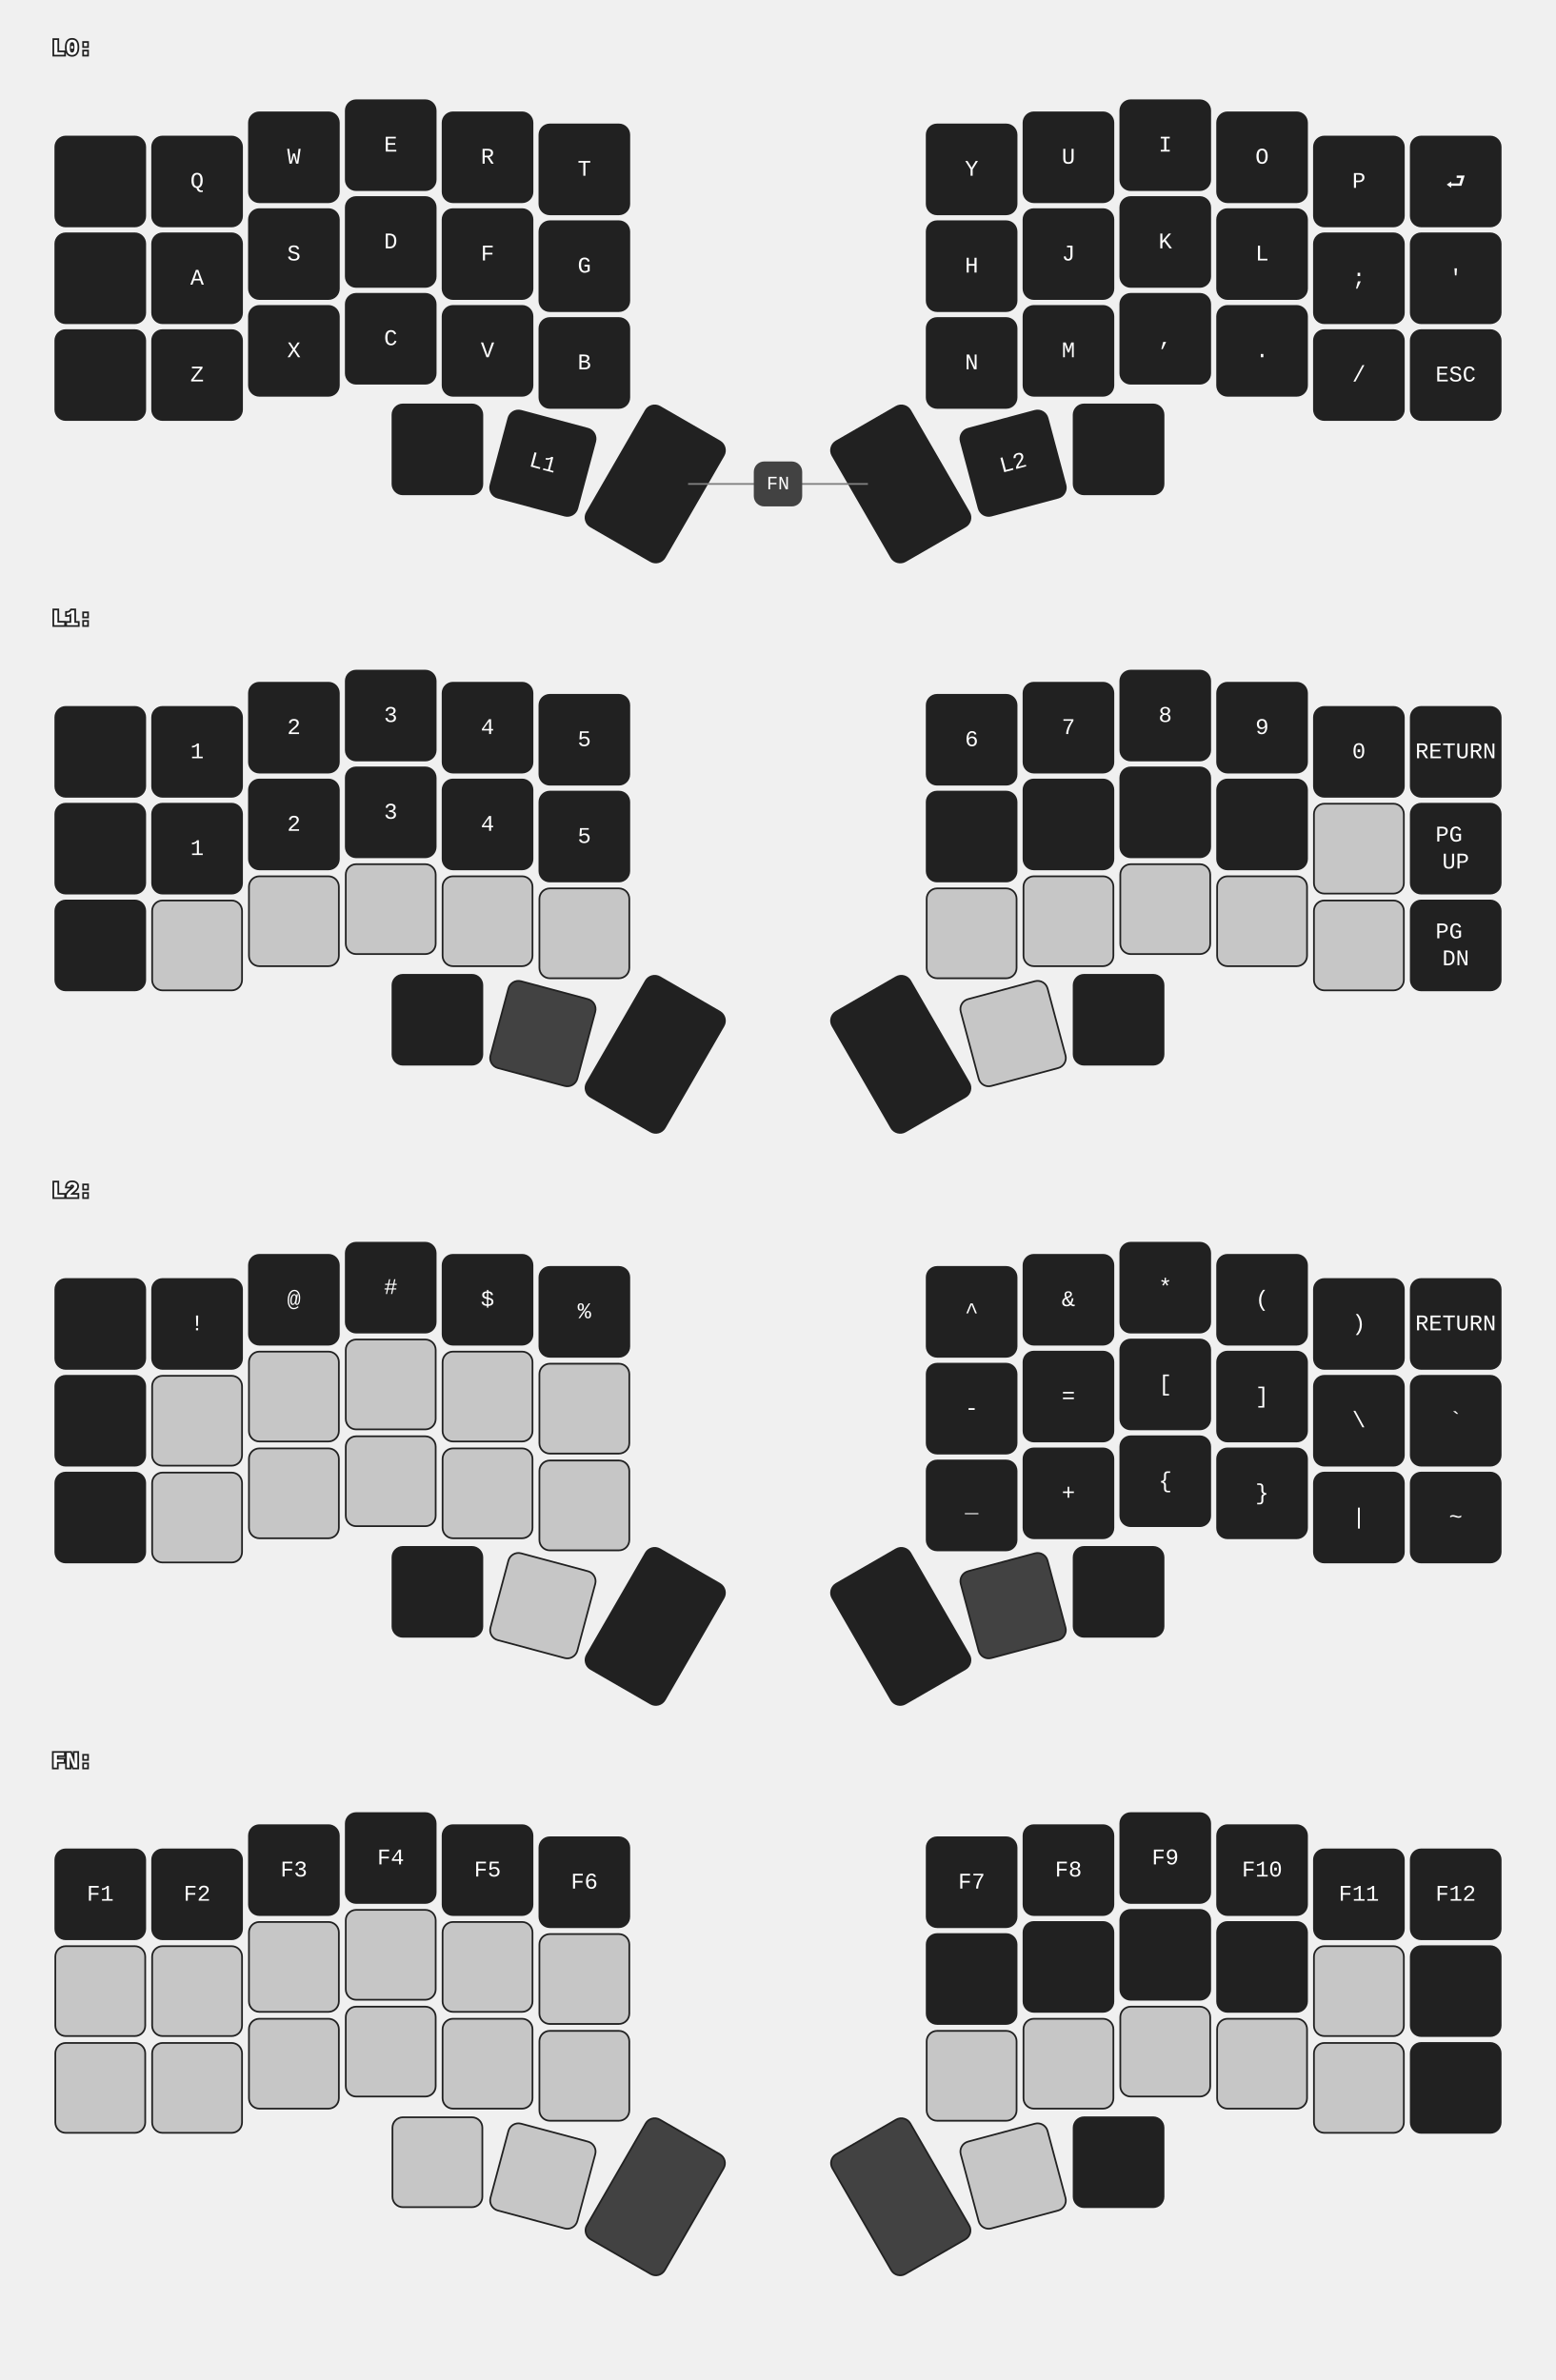
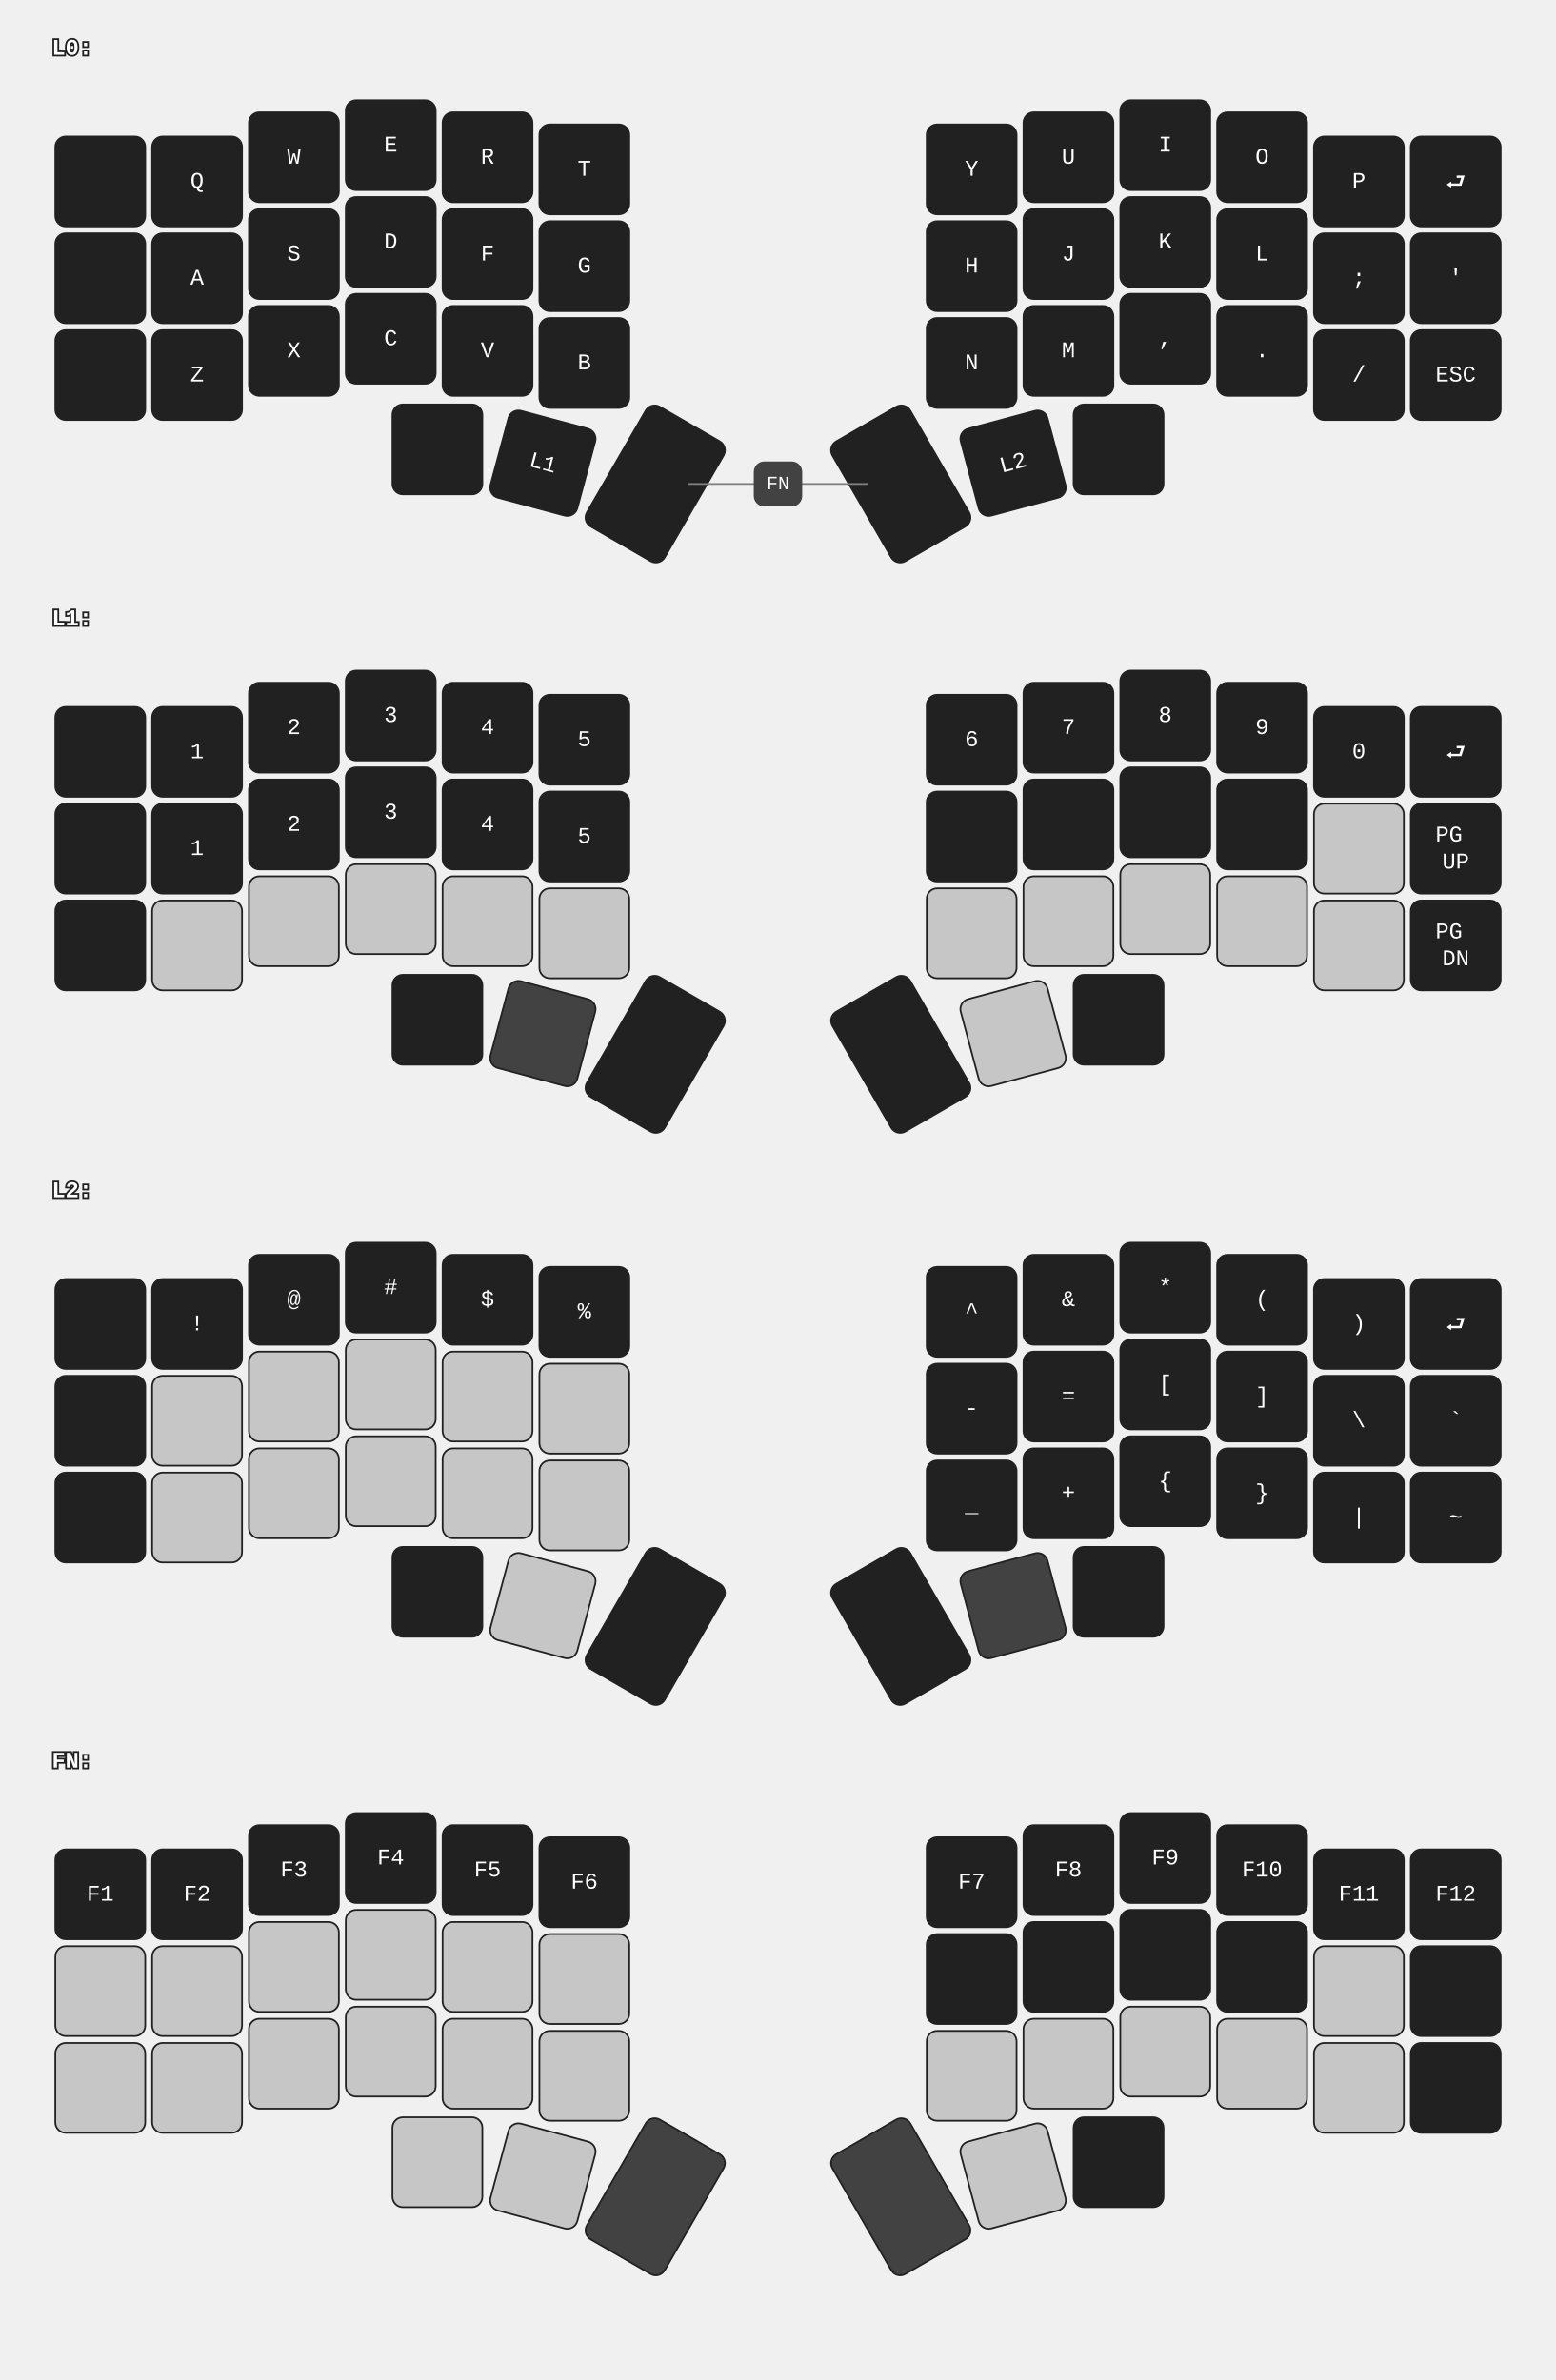
<svg xmlns="http://www.w3.org/2000/svg" xmlns:xlink="http://www.w3.org/1999/xlink" width="900" height="1377" viewBox="0 0 900 1377" class="keymap">
  <defs>/* start glyphs */
<svg id="mdi:apple-keyboard-command">
      <svg id="mdi-apple-keyboard-command" viewBox="0 0 24 24">
        <path d="M6,2A4,4 0 0,1 10,6V8H14V6A4,4 0 0,1 18,2A4,4 0 0,1 22,6A4,4 0 0,1 18,10H16V14H18A4,4 0 0,1 22,18A4,4 0 0,1 18,22A4,4 0 0,1 14,18V16H10V18A4,4 0 0,1 6,22A4,4 0 0,1 2,18A4,4 0 0,1 6,14H8V10H6A4,4 0 0,1 2,6A4,4 0 0,1 6,2M16,18A2,2 0 0,0 18,20A2,2 0 0,0 20,18A2,2 0 0,0 18,16H16V18M14,10H10V14H14V10M6,16A2,2 0 0,0 4,18A2,2 0 0,0 6,20A2,2 0 0,0 8,18V16H6M8,6A2,2 0 0,0 6,4A2,2 0 0,0 4,6A2,2 0 0,0 6,8H8V6M18,8A2,2 0 0,0 20,6A2,2 0 0,0 18,4A2,2 0 0,0 16,6V8H18Z" />
      </svg>
    </svg>
    <svg id="mdi:apple-keyboard-control">
      <svg id="mdi-apple-keyboard-control" viewBox="0 0 24 24">
        <path d="M19.78,11.78L18.36,13.19L12,6.83L5.64,13.19L4.22,11.78L12,4L19.78,11.78Z" />
      </svg>
    </svg>
    <svg id="mdi:apple-keyboard-option">
      <svg id="mdi-apple-keyboard-option" viewBox="0 0 24 24">
        <path d="M3,4H9.11L16.15,18H21V20H14.88L7.84,6H3V4M14,4H21V6H14V4Z" />
      </svg>
    </svg>
    <svg id="mdi:apple-keyboard-shift">
      <svg id="mdi-apple-keyboard-shift" viewBox="0 0 24 24">
        <path d="M15,18V12H17.17L12,6.83L6.83,12H9V18H15M12,4L22,14H17V20H7V14H2L12,4Z" />
      </svg>
    </svg>
    <svg id="mdi:arrow-down">
      <svg id="mdi-arrow-down" viewBox="0 0 24 24">
        <path d="M11,4H13V16L18.5,10.5L19.92,11.92L12,19.84L4.08,11.92L5.5,10.5L11,16V4Z" />
      </svg>
    </svg>
    <svg id="mdi:arrow-left">
      <svg id="mdi-arrow-left" viewBox="0 0 24 24">
        <path d="M20,11V13H8L13.5,18.5L12.08,19.92L4.16,12L12.08,4.08L13.5,5.5L8,11H20Z" />
      </svg>
    </svg>
    <svg id="mdi:arrow-right">
      <svg id="mdi-arrow-right" viewBox="0 0 24 24">
        <path d="M4,11V13H16L10.5,18.5L11.92,19.92L19.84,12L11.92,4.08L10.5,5.5L16,11H4Z" />
      </svg>
    </svg>
    <svg id="mdi:arrow-up">
      <svg id="mdi-arrow-up" viewBox="0 0 24 24">
        <path d="M13,20H11V8L5.5,13.5L4.08,12.08L12,4.16L19.92,12.08L18.5,13.5L13,8V20Z" />
      </svg>
    </svg>
    <svg id="mdi:backspace-outline">
      <svg id="mdi-backspace-outline" viewBox="0 0 24 24">
        <path d="M19,15.59L17.59,17L14,13.41L10.41,17L9,15.59L12.59,12L9,8.41L10.41,7L14,10.59L17.59,7L19,8.41L15.41,12L19,15.59M22,3A2,2 0 0,1 24,5V19A2,2 0 0,1 22,21H7C6.31,21 5.77,20.64 5.41,20.11L0,12L5.41,3.88C5.77,3.35 6.31,3 7,3H22M22,5H7L2.28,12L7,19H22V5Z" />
      </svg>
    </svg>
    <svg id="mdi:backspace-reverse-outline">
      <svg id="mdi-backspace-reverse-outline" viewBox="0 0 24 24">
        <path d="M5,15.59L6.41,17L10,13.41L13.59,17L15,15.59L11.41,12L15,8.41L13.59,7L10,10.59L6.41,7L5,8.41L8.59,12L5,15.59M2,3A2,2 0 0,0 0,5V19A2,2 0 0,0 2,21H17C17.69,21 18.23,20.64 18.59,20.11L24,12L18.59,3.88C18.23,3.35 17.69,3 17,3H2M2,5H17L21.72,12L17,19H2V5Z" />
      </svg>
    </svg>
    <svg id="mdi:bluetooth">
      <svg id="mdi-bluetooth" viewBox="0 0 24 24">
        <path d="M14.88,16.29L13,18.17V14.41M13,5.83L14.88,7.71L13,9.58M17.71,7.71L12,2H11V9.58L6.41,5L5,6.41L10.59,12L5,17.58L6.41,19L11,14.41V22H12L17.71,16.29L13.41,12L17.71,7.71Z" />
      </svg>
    </svg>
    <svg id="mdi:brightness-5">
      <svg id="mdi-brightness-5" viewBox="0 0 24 24">
        <path d="M12,18A6,6 0 0,1 6,12A6,6 0 0,1 12,6A6,6 0 0,1 18,12A6,6 0 0,1 12,18M20,15.31L23.31,12L20,8.69V4H15.31L12,0.69L8.69,4H4V8.69L0.69,12L4,15.31V20H8.69L12,23.31L15.31,20H20V15.31Z" />
      </svg>
    </svg>
    <svg id="mdi:brightness-7">
      <svg id="mdi-brightness-7" viewBox="0 0 24 24">
        <path d="M12,8A4,4 0 0,0 8,12A4,4 0 0,0 12,16A4,4 0 0,0 16,12A4,4 0 0,0 12,8M12,18A6,6 0 0,1 6,12A6,6 0 0,1 12,6A6,6 0 0,1 18,12A6,6 0 0,1 12,18M20,8.69V4H15.31L12,0.69L8.69,4H4V8.69L0.69,12L4,15.31V20H8.69L12,23.31L15.31,20H20V15.31L23.31,12L20,8.69Z" />
      </svg>
    </svg>
    <svg id="mdi:keyboard-space">
      <svg id="mdi-keyboard-space" viewBox="0 0 24 24">
        <path d="M3 15H5V19H19V15H21V19C21 20.1 20.1 21 19 21H5C3.9 21 3 20.1 3 19V15Z" />
      </svg>
    </svg>
    <svg id="mdi:keyboard-tab">
      <svg id="mdi-keyboard-tab" viewBox="0 0 24 24">
        <path d="M20,18H22V6H20M11.59,7.41L15.17,11H1V13H15.17L11.59,16.58L13,18L19,12L13,6L11.59,7.41Z" />
      </svg>
    </svg>
    <svg id="mdi:play-pause">
      <svg id="mdi-play-pause" viewBox="0 0 24 24">
        <path d="M3,5V19L11,12M13,19H16V5H13M18,5V19H21V5" />
      </svg>
    </svg>
    <svg id="mdi:skip-backward">
      <svg id="mdi-skip-backward" viewBox="0 0 24 24">
        <path d="M20,5V19L13,12M6,5V19H4V5M13,5V19L6,12" />
      </svg>
    </svg>
    <svg id="mdi:skip-forward">
      <svg id="mdi-skip-forward" viewBox="0 0 24 24">
        <path d="M4,5V19L11,12M18,5V19H20V5M11,5V19L18,12" />
      </svg>
    </svg>
    <svg id="mdi:toggle-switch">
      <svg id="mdi-toggle-switch" viewBox="0 0 24 24">
        <path d="M17,7H7A5,5 0 0,0 2,12A5,5 0 0,0 7,17H17A5,5 0 0,0 22,12A5,5 0 0,0 17,7M17,15A3,3 0 0,1 14,12A3,3 0 0,1 17,9A3,3 0 0,1 20,12A3,3 0 0,1 17,15Z" />
      </svg>
    </svg>
    <svg id="mdi:volume-minus">
      <svg id="mdi-volume-minus" viewBox="0 0 24 24">
        <path d="M3,9H7L12,4V20L7,15H3V9M14,11H22V13H14V11Z" />
      </svg>
    </svg>
    <svg id="mdi:volume-plus">
      <svg id="mdi-volume-plus" viewBox="0 0 24 24">
        <path d="M3,9H7L12,4V20L7,15H3V9M14,11H17V8H19V11H22V13H19V16H17V13H14V11Z" />
      </svg>
    </svg>
  </defs>/* end glyphs */
<style>/* inherit to force styles through use tags*/
svg path {
    fill: inherit;
}
/* font and background color specifications */
svg.keymap {
    font-family: Ubuntu Mono,SFMono-Regular,Consolas,Liberation Mono,Menlo,monospace;
    font-size: 13px;
    font-kerning: normal;
    text-rendering: optimizeLegibility;
    fill: #fff;
}

/* default key styling */
rect.key {
    fill: #212121;
    stroke: #212121;
    stroke-width: 1;
}

/* color accent for combo boxes */
rect.combo {
    fill: #424242;
}

/* color accent for held keys */
rect.held, rect.combo.held {
    fill: #424242;
}

/* color accent for ghost (optional) keys */
rect.ghost, rect.combo.ghost {
    fill: #ddd;
}

rect.trans {
  fill: rgba(33, 33, 33, 0.2)
}

text {
    text-anchor: middle;
    dominant-baseline: middle;
}

/* styling for layer labels */
text.label {
    font-weight: bold;
    text-anchor: start;
    stroke: #212121;
    stroke-width: 2;
    paint-order: stroke;
}

/* styling for combo tap, and key hold/shifted label text */
text.combo, text.hold, text.shifted {
    font-size: 11px;
}

text.hold {
    text-anchor: middle;
    dominant-baseline: auto;
}

text.shifted {
    text-anchor: middle;
    dominant-baseline: hanging;
}

/* styling for hold/shifted label text in combo box */
text.combo.hold, text.combo.shifted {
    font-size: 8px;
}

/* lighter symbol for transparent keys */
text.trans {
    fill: transparent;
}

/* styling for combo dendrons */
path.combo {
    stroke-width: 1;
    stroke: gray;
    fill: none;
}

/* Start Tabler Icons Cleanup */
/* cannot use height/width with glyphs */
.icon-tabler &gt; path {
    fill: inherit;
    stroke: inherit;
}
/* hide tabler's default box */
.icon-tabler &gt; path[stroke="none"][fill="none"] {
    visibility: collapse;
}
/* End Tabler Icons Cleanup */
</style>
  <g transform="translate(30, 0)" class="layer-L0">
    <text x="0" y="28" class="label">L0:</text>
    <g transform="translate(0, 56)">
      <g transform="translate(28, 49)" class="key keypos-0">
        <rect rx="6" ry="6" x="-26" y="-26" width="52" height="52" class="key" />
        <use href="#mdi:keyboard-tab" xlink:href="#mdi:keyboard-tab" x="-6" y="-6" height="13" width="13.0" class="key tap glyph mdi:keyboard-tab" />
      </g>
      <g transform="translate(84, 49)" class="key keypos-1">
        <rect rx="6" ry="6" x="-26" y="-26" width="52" height="52" class="key" />
        <text x="0" y="0" class="key tap">Q</text>
      </g>
      <g transform="translate(140, 35)" class="key keypos-2">
        <rect rx="6" ry="6" x="-26" y="-26" width="52" height="52" class="key" />
        <text x="0" y="0" class="key tap">W</text>
      </g>
      <g transform="translate(196, 28)" class="key keypos-3">
        <rect rx="6" ry="6" x="-26" y="-26" width="52" height="52" class="key" />
        <text x="0" y="0" class="key tap">E</text>
      </g>
      <g transform="translate(252, 35)" class="key keypos-4">
        <rect rx="6" ry="6" x="-26" y="-26" width="52" height="52" class="key" />
        <text x="0" y="0" class="key tap">R</text>
      </g>
      <g transform="translate(308, 42)" class="key keypos-5">
        <rect rx="6" ry="6" x="-26" y="-26" width="52" height="52" class="key" />
        <text x="0" y="0" class="key tap">T</text>
      </g>
      <g transform="translate(532, 42)" class="key keypos-6">
        <rect rx="6" ry="6" x="-26" y="-26" width="52" height="52" class="key" />
        <text x="0" y="0" class="key tap">Y</text>
      </g>
      <g transform="translate(588, 35)" class="key keypos-7">
        <rect rx="6" ry="6" x="-26" y="-26" width="52" height="52" class="key" />
        <text x="0" y="0" class="key tap">U</text>
      </g>
      <g transform="translate(644, 28)" class="key keypos-8">
        <rect rx="6" ry="6" x="-26" y="-26" width="52" height="52" class="key" />
        <text x="0" y="0" class="key tap">I</text>
      </g>
      <g transform="translate(700, 35)" class="key keypos-9">
        <rect rx="6" ry="6" x="-26" y="-26" width="52" height="52" class="key" />
        <text x="0" y="0" class="key tap">O</text>
      </g>
      <g transform="translate(756, 49)" class="key keypos-10">
        <rect rx="6" ry="6" x="-26" y="-26" width="52" height="52" class="key" />
        <text x="0" y="0" class="key tap">P</text>
      </g>
      <g transform="translate(812, 49)" class="key keypos-11">
        <rect rx="6" ry="6" x="-26" y="-26" width="52" height="52" class="key" />
        <text x="0" y="0" class="key tap">⮐</text>
      </g>
      <g transform="translate(28, 105)" class="key keypos-12">
        <rect rx="6" ry="6" x="-26" y="-26" width="52" height="52" class="key" />
        <use href="#mdi:apple-keyboard-control" xlink:href="#mdi:apple-keyboard-control" x="-6" y="-6" height="13" width="13.0" class="key tap glyph mdi:apple-keyboard-control" />
      </g>
      <g transform="translate(84, 105)" class="key keypos-13">
        <rect rx="6" ry="6" x="-26" y="-26" width="52" height="52" class="key" />
        <text x="0" y="0" class="key tap">A</text>
      </g>
      <g transform="translate(140, 91)" class="key keypos-14">
        <rect rx="6" ry="6" x="-26" y="-26" width="52" height="52" class="key" />
        <text x="0" y="0" class="key tap">S</text>
      </g>
      <g transform="translate(196, 84)" class="key keypos-15">
        <rect rx="6" ry="6" x="-26" y="-26" width="52" height="52" class="key" />
        <text x="0" y="0" class="key tap">D</text>
      </g>
      <g transform="translate(252, 91)" class="key keypos-16">
        <rect rx="6" ry="6" x="-26" y="-26" width="52" height="52" class="key" />
        <text x="0" y="0" class="key tap">F</text>
      </g>
      <g transform="translate(308, 98)" class="key keypos-17">
        <rect rx="6" ry="6" x="-26" y="-26" width="52" height="52" class="key" />
        <text x="0" y="0" class="key tap">G</text>
      </g>
      <g transform="translate(532, 98)" class="key keypos-18">
        <rect rx="6" ry="6" x="-26" y="-26" width="52" height="52" class="key" />
        <text x="0" y="0" class="key tap">H</text>
      </g>
      <g transform="translate(588, 91)" class="key keypos-19">
        <rect rx="6" ry="6" x="-26" y="-26" width="52" height="52" class="key" />
        <text x="0" y="0" class="key tap">J</text>
      </g>
      <g transform="translate(644, 84)" class="key keypos-20">
        <rect rx="6" ry="6" x="-26" y="-26" width="52" height="52" class="key" />
        <text x="0" y="0" class="key tap">K</text>
      </g>
      <g transform="translate(700, 91)" class="key keypos-21">
        <rect rx="6" ry="6" x="-26" y="-26" width="52" height="52" class="key" />
        <text x="0" y="0" class="key tap">L</text>
      </g>
      <g transform="translate(756, 105)" class="key keypos-22">
        <rect rx="6" ry="6" x="-26" y="-26" width="52" height="52" class="key" />
        <text x="0" y="0" class="key tap">;</text>
      </g>
      <g transform="translate(812, 105)" class="key keypos-23">
        <rect rx="6" ry="6" x="-26" y="-26" width="52" height="52" class="key" />
        <text x="0" y="0" class="key tap">'</text>
      </g>
      <g transform="translate(28, 161)" class="key keypos-24">
        <rect rx="6" ry="6" x="-26" y="-26" width="52" height="52" class="key" />
        <use href="#mdi:apple-keyboard-shift" xlink:href="#mdi:apple-keyboard-shift" x="-6" y="-6" height="13" width="13.0" class="key tap glyph mdi:apple-keyboard-shift" />
      </g>
      <g transform="translate(84, 161)" class="key keypos-25">
        <rect rx="6" ry="6" x="-26" y="-26" width="52" height="52" class="key" />
        <text x="0" y="0" class="key tap">Z</text>
      </g>
      <g transform="translate(140, 147)" class="key keypos-26">
        <rect rx="6" ry="6" x="-26" y="-26" width="52" height="52" class="key" />
        <text x="0" y="0" class="key tap">X</text>
      </g>
      <g transform="translate(196, 140)" class="key keypos-27">
        <rect rx="6" ry="6" x="-26" y="-26" width="52" height="52" class="key" />
        <text x="0" y="0" class="key tap">C</text>
      </g>
      <g transform="translate(252, 147)" class="key keypos-28">
        <rect rx="6" ry="6" x="-26" y="-26" width="52" height="52" class="key" />
        <text x="0" y="0" class="key tap">V</text>
      </g>
      <g transform="translate(308, 154)" class="key keypos-29">
        <rect rx="6" ry="6" x="-26" y="-26" width="52" height="52" class="key" />
        <text x="0" y="0" class="key tap">B</text>
      </g>
      <g transform="translate(532, 154)" class="key keypos-30">
        <rect rx="6" ry="6" x="-26" y="-26" width="52" height="52" class="key" />
        <text x="0" y="0" class="key tap">N</text>
      </g>
      <g transform="translate(588, 147)" class="key keypos-31">
        <rect rx="6" ry="6" x="-26" y="-26" width="52" height="52" class="key" />
        <text x="0" y="0" class="key tap">M</text>
      </g>
      <g transform="translate(644, 140)" class="key keypos-32">
        <rect rx="6" ry="6" x="-26" y="-26" width="52" height="52" class="key" />
        <text x="0" y="0" class="key tap">,</text>
      </g>
      <g transform="translate(700, 147)" class="key keypos-33">
        <rect rx="6" ry="6" x="-26" y="-26" width="52" height="52" class="key" />
        <text x="0" y="0" class="key tap">.</text>
      </g>
      <g transform="translate(756, 161)" class="key keypos-34">
        <rect rx="6" ry="6" x="-26" y="-26" width="52" height="52" class="key" />
        <text x="0" y="0" class="key tap">/</text>
      </g>
      <g transform="translate(812, 161)" class="key keypos-35">
        <rect rx="6" ry="6" x="-26" y="-26" width="52" height="52" class="key" />
        <text x="0" y="0" class="key tap">ESC</text>
      </g>
      <g transform="translate(223, 204)" class="key keypos-36">
        <rect rx="6" ry="6" x="-26" y="-26" width="52" height="52" class="key" />
        <use href="#mdi:apple-keyboard-command" xlink:href="#mdi:apple-keyboard-command" x="-6" y="-6" height="13" width="13.0" class="key tap glyph mdi:apple-keyboard-command" />
      </g>
      <g transform="translate(284, 212) rotate(15.0)" class="key keypos-37">
        <rect rx="6" ry="6" x="-26" y="-26" width="52" height="52" class="key" />
        <text x="0" y="0" class="key tap">L1</text>
      </g>
      <g transform="translate(349, 224) rotate(30.0)" class="key keypos-38">
        <rect rx="6" ry="6" x="-26" y="-40" width="52" height="80" class="key" />
        <use href="#mdi:keyboard-space" xlink:href="#mdi:keyboard-space" x="-6" y="-6" height="13" width="13.0" class="key tap glyph mdi:keyboard-space" />
      </g>
      <g transform="translate(491, 224) rotate(-30.0)" class="key keypos-39">
        <rect rx="6" ry="6" x="-26" y="-40" width="52" height="80" class="key" />
        <use href="#mdi:backspace-outline" xlink:href="#mdi:backspace-outline" x="-6" y="-6" height="13" width="13.0" class="key tap glyph mdi:backspace-outline" />
      </g>
      <g transform="translate(556, 212) rotate(-15.0)" class="key keypos-40">
        <rect rx="6" ry="6" x="-26" y="-26" width="52" height="52" class="key" />
        <text x="0" y="0" class="key tap">L2</text>
      </g>
      <g transform="translate(617, 204)" class="key keypos-41">
        <rect rx="6" ry="6" x="-26" y="-26" width="52" height="52" class="key" />
        <use href="#mdi:apple-keyboard-option" xlink:href="#mdi:apple-keyboard-option" x="-6" y="-6" height="13" width="13.0" class="key tap glyph mdi:apple-keyboard-option" />
      </g>
      <g class="combo combopos-0">
        <path d="M420,224 l-52,0" class="combo" />
        <path d="M420,224 l52,0" class="combo" />
        <rect rx="6" ry="6" x="406" y="211" width="28" height="26" class="combo" />
        <text x="420" y="224" class="combo tap">FN</text>
      </g>
    </g>
  </g>
  <g transform="translate(30, 330)" class="layer-L1">
    <text x="0" y="28" class="label">L1:</text>
    <g transform="translate(0, 56)">
      <g transform="translate(28, 49)" class="key keypos-0">
        <rect rx="6" ry="6" x="-26" y="-26" width="52" height="52" class="key" />
        <use href="#mdi:keyboard-tab" xlink:href="#mdi:keyboard-tab" x="-6" y="-6" height="13" width="13.0" class="key tap glyph mdi:keyboard-tab" />
      </g>
      <g transform="translate(84, 49)" class="key keypos-1">
        <rect rx="6" ry="6" x="-26" y="-26" width="52" height="52" class="key" />
        <text x="0" y="0" class="key tap">1</text>
      </g>
      <g transform="translate(140, 35)" class="key keypos-2">
        <rect rx="6" ry="6" x="-26" y="-26" width="52" height="52" class="key" />
        <text x="0" y="0" class="key tap">2</text>
      </g>
      <g transform="translate(196, 28)" class="key keypos-3">
        <rect rx="6" ry="6" x="-26" y="-26" width="52" height="52" class="key" />
        <text x="0" y="0" class="key tap">3</text>
      </g>
      <g transform="translate(252, 35)" class="key keypos-4">
        <rect rx="6" ry="6" x="-26" y="-26" width="52" height="52" class="key" />
        <text x="0" y="0" class="key tap">4</text>
      </g>
      <g transform="translate(308, 42)" class="key keypos-5">
        <rect rx="6" ry="6" x="-26" y="-26" width="52" height="52" class="key" />
        <text x="0" y="0" class="key tap">5</text>
      </g>
      <g transform="translate(532, 42)" class="key keypos-6">
        <rect rx="6" ry="6" x="-26" y="-26" width="52" height="52" class="key" />
        <text x="0" y="0" class="key tap">6</text>
      </g>
      <g transform="translate(588, 35)" class="key keypos-7">
        <rect rx="6" ry="6" x="-26" y="-26" width="52" height="52" class="key" />
        <text x="0" y="0" class="key tap">7</text>
      </g>
      <g transform="translate(644, 28)" class="key keypos-8">
        <rect rx="6" ry="6" x="-26" y="-26" width="52" height="52" class="key" />
        <text x="0" y="0" class="key tap">8</text>
      </g>
      <g transform="translate(700, 35)" class="key keypos-9">
        <rect rx="6" ry="6" x="-26" y="-26" width="52" height="52" class="key" />
        <text x="0" y="0" class="key tap">9</text>
      </g>
      <g transform="translate(756, 49)" class="key keypos-10">
        <rect rx="6" ry="6" x="-26" y="-26" width="52" height="52" class="key" />
        <text x="0" y="0" class="key tap">0</text>
      </g>
      <g transform="translate(812, 49)" class="key keypos-11">
        <rect rx="6" ry="6" x="-26" y="-26" width="52" height="52" class="key" />
-         <text x="0" y="0" class="key tap">RETURN</text>
+         <text x="0" y="0" class="key tap">⮐</text>
      </g>
      <g transform="translate(28, 105)" class="key keypos-12">
        <rect rx="6" ry="6" x="-26" y="-26" width="52" height="52" class="key" />
        <use href="#mdi:toggle-switch" xlink:href="#mdi:toggle-switch" x="-6" y="-6" height="13" width="13.0" class="key tap glyph mdi:toggle-switch" />
        <use href="#mdi:bluetooth" xlink:href="#mdi:bluetooth" x="-5" y="-24" height="10" width="10.0" class="key shifted glyph mdi:bluetooth" />
      </g>
      <g transform="translate(84, 105)" class="key keypos-13">
        <rect rx="6" ry="6" x="-26" y="-26" width="52" height="52" class="key" />
        <text x="0" y="0" class="key tap">1</text>
        <use href="#mdi:bluetooth" xlink:href="#mdi:bluetooth" x="-5" y="-24" height="10" width="10.0" class="key shifted glyph mdi:bluetooth" />
      </g>
      <g transform="translate(140, 91)" class="key keypos-14">
        <rect rx="6" ry="6" x="-26" y="-26" width="52" height="52" class="key" />
        <text x="0" y="0" class="key tap">2</text>
        <use href="#mdi:bluetooth" xlink:href="#mdi:bluetooth" x="-5" y="-24" height="10" width="10.0" class="key shifted glyph mdi:bluetooth" />
      </g>
      <g transform="translate(196, 84)" class="key keypos-15">
        <rect rx="6" ry="6" x="-26" y="-26" width="52" height="52" class="key" />
        <text x="0" y="0" class="key tap">3</text>
        <use href="#mdi:bluetooth" xlink:href="#mdi:bluetooth" x="-5" y="-24" height="10" width="10.0" class="key shifted glyph mdi:bluetooth" />
      </g>
      <g transform="translate(252, 91)" class="key keypos-16">
        <rect rx="6" ry="6" x="-26" y="-26" width="52" height="52" class="key" />
        <text x="0" y="0" class="key tap">4</text>
        <use href="#mdi:bluetooth" xlink:href="#mdi:bluetooth" x="-5" y="-24" height="10" width="10.0" class="key shifted glyph mdi:bluetooth" />
      </g>
      <g transform="translate(308, 98)" class="key keypos-17">
        <rect rx="6" ry="6" x="-26" y="-26" width="52" height="52" class="key" />
        <text x="0" y="0" class="key tap">5</text>
        <use href="#mdi:bluetooth" xlink:href="#mdi:bluetooth" x="-5" y="-24" height="10" width="10.0" class="key shifted glyph mdi:bluetooth" />
      </g>
      <g transform="translate(532, 98)" class="key keypos-18">
        <rect rx="6" ry="6" x="-26" y="-26" width="52" height="52" class="key" />
        <use href="#mdi:arrow-left" xlink:href="#mdi:arrow-left" x="-6" y="-6" height="13" width="13.0" class="key tap glyph mdi:arrow-left" />
      </g>
      <g transform="translate(588, 91)" class="key keypos-19">
        <rect rx="6" ry="6" x="-26" y="-26" width="52" height="52" class="key" />
        <use href="#mdi:arrow-down" xlink:href="#mdi:arrow-down" x="-6" y="-6" height="13" width="13.0" class="key tap glyph mdi:arrow-down" />
      </g>
      <g transform="translate(644, 84)" class="key keypos-20">
        <rect rx="6" ry="6" x="-26" y="-26" width="52" height="52" class="key" />
        <use href="#mdi:arrow-up" xlink:href="#mdi:arrow-up" x="-6" y="-6" height="13" width="13.0" class="key tap glyph mdi:arrow-up" />
      </g>
      <g transform="translate(700, 91)" class="key keypos-21">
        <rect rx="6" ry="6" x="-26" y="-26" width="52" height="52" class="key" />
        <use href="#mdi:arrow-right" xlink:href="#mdi:arrow-right" x="-6" y="-6" height="13" width="13.0" class="key tap glyph mdi:arrow-right" />
      </g>
      <g transform="translate(756, 105)" class="key trans keypos-22">
        <rect rx="6" ry="6" x="-26" y="-26" width="52" height="52" class="key trans" />
        <text x="0" y="0" class="key trans tap">▽</text>
      </g>
      <g transform="translate(812, 105)" class="key keypos-23">
        <rect rx="6" ry="6" x="-26" y="-26" width="52" height="52" class="key" />
        <text x="0" y="0" class="key tap">
          <tspan x="0" dy="-0.6em">PG</tspan>
          <tspan x="0" dy="1.2em">UP</tspan>
        </text>
      </g>
      <g transform="translate(28, 161)" class="key keypos-24">
        <rect rx="6" ry="6" x="-26" y="-26" width="52" height="52" class="key" />
        <use href="#mdi:apple-keyboard-shift" xlink:href="#mdi:apple-keyboard-shift" x="-6" y="-6" height="13" width="13.0" class="key tap glyph mdi:apple-keyboard-shift" />
      </g>
      <g transform="translate(84, 161)" class="key trans keypos-25">
        <rect rx="6" ry="6" x="-26" y="-26" width="52" height="52" class="key trans" />
        <text x="0" y="0" class="key trans tap">▽</text>
      </g>
      <g transform="translate(140, 147)" class="key trans keypos-26">
        <rect rx="6" ry="6" x="-26" y="-26" width="52" height="52" class="key trans" />
        <text x="0" y="0" class="key trans tap">▽</text>
      </g>
      <g transform="translate(196, 140)" class="key trans keypos-27">
        <rect rx="6" ry="6" x="-26" y="-26" width="52" height="52" class="key trans" />
        <text x="0" y="0" class="key trans tap">▽</text>
      </g>
      <g transform="translate(252, 147)" class="key trans keypos-28">
        <rect rx="6" ry="6" x="-26" y="-26" width="52" height="52" class="key trans" />
        <text x="0" y="0" class="key trans tap">▽</text>
      </g>
      <g transform="translate(308, 154)" class="key trans keypos-29">
        <rect rx="6" ry="6" x="-26" y="-26" width="52" height="52" class="key trans" />
        <text x="0" y="0" class="key trans tap">▽</text>
      </g>
      <g transform="translate(532, 154)" class="key trans keypos-30">
        <rect rx="6" ry="6" x="-26" y="-26" width="52" height="52" class="key trans" />
        <text x="0" y="0" class="key trans tap">▽</text>
      </g>
      <g transform="translate(588, 147)" class="key trans keypos-31">
        <rect rx="6" ry="6" x="-26" y="-26" width="52" height="52" class="key trans" />
        <text x="0" y="0" class="key trans tap">▽</text>
      </g>
      <g transform="translate(644, 140)" class="key trans keypos-32">
        <rect rx="6" ry="6" x="-26" y="-26" width="52" height="52" class="key trans" />
        <text x="0" y="0" class="key trans tap">▽</text>
      </g>
      <g transform="translate(700, 147)" class="key trans keypos-33">
        <rect rx="6" ry="6" x="-26" y="-26" width="52" height="52" class="key trans" />
        <text x="0" y="0" class="key trans tap">▽</text>
      </g>
      <g transform="translate(756, 161)" class="key trans keypos-34">
        <rect rx="6" ry="6" x="-26" y="-26" width="52" height="52" class="key trans" />
        <text x="0" y="0" class="key trans tap">▽</text>
      </g>
      <g transform="translate(812, 161)" class="key keypos-35">
        <rect rx="6" ry="6" x="-26" y="-26" width="52" height="52" class="key" />
        <text x="0" y="0" class="key tap">
          <tspan x="0" dy="-0.6em">PG</tspan>
          <tspan x="0" dy="1.2em">DN</tspan>
        </text>
      </g>
      <g transform="translate(223, 204)" class="key keypos-36">
        <rect rx="6" ry="6" x="-26" y="-26" width="52" height="52" class="key" />
        <use href="#mdi:apple-keyboard-command" xlink:href="#mdi:apple-keyboard-command" x="-6" y="-6" height="13" width="13.0" class="key tap glyph mdi:apple-keyboard-command" />
      </g>
      <g transform="translate(284, 212) rotate(15.0)" class="key held keypos-37">
        <rect rx="6" ry="6" x="-26" y="-26" width="52" height="52" class="key held" />
      </g>
      <g transform="translate(349, 224) rotate(30.0)" class="key keypos-38">
        <rect rx="6" ry="6" x="-26" y="-40" width="52" height="80" class="key" />
        <use href="#mdi:keyboard-space" xlink:href="#mdi:keyboard-space" x="-6" y="-6" height="13" width="13.0" class="key tap glyph mdi:keyboard-space" />
      </g>
      <g transform="translate(491, 224) rotate(-30.0)" class="key keypos-39">
        <rect rx="6" ry="6" x="-26" y="-40" width="52" height="80" class="key" />
        <use href="#mdi:backspace-outline" xlink:href="#mdi:backspace-outline" x="-6" y="-6" height="13" width="13.0" class="key tap glyph mdi:backspace-outline" />
      </g>
      <g transform="translate(556, 212) rotate(-15.0)" class="key trans keypos-40">
        <rect rx="6" ry="6" x="-26" y="-26" width="52" height="52" class="key trans" />
        <text x="0" y="0" class="key trans tap">▽</text>
      </g>
      <g transform="translate(617, 204)" class="key keypos-41">
        <rect rx="6" ry="6" x="-26" y="-26" width="52" height="52" class="key" />
        <use href="#mdi:apple-keyboard-option" xlink:href="#mdi:apple-keyboard-option" x="-6" y="-6" height="13" width="13.0" class="key tap glyph mdi:apple-keyboard-option" />
      </g>
    </g>
  </g>
  <g transform="translate(30, 661)" class="layer-L2">
    <text x="0" y="28" class="label">L2:</text>
    <g transform="translate(0, 56)">
      <g transform="translate(28, 49)" class="key keypos-0">
        <rect rx="6" ry="6" x="-26" y="-26" width="52" height="52" class="key" />
        <use href="#mdi:keyboard-tab" xlink:href="#mdi:keyboard-tab" x="-6" y="-6" height="13" width="13.0" class="key tap glyph mdi:keyboard-tab" />
      </g>
      <g transform="translate(84, 49)" class="key keypos-1">
        <rect rx="6" ry="6" x="-26" y="-26" width="52" height="52" class="key" />
        <text x="0" y="0" class="key tap">!</text>
      </g>
      <g transform="translate(140, 35)" class="key keypos-2">
        <rect rx="6" ry="6" x="-26" y="-26" width="52" height="52" class="key" />
        <text x="0" y="0" class="key tap">@</text>
      </g>
      <g transform="translate(196, 28)" class="key keypos-3">
        <rect rx="6" ry="6" x="-26" y="-26" width="52" height="52" class="key" />
        <text x="0" y="0" class="key tap">#</text>
      </g>
      <g transform="translate(252, 35)" class="key keypos-4">
        <rect rx="6" ry="6" x="-26" y="-26" width="52" height="52" class="key" />
        <text x="0" y="0" class="key tap">$</text>
      </g>
      <g transform="translate(308, 42)" class="key keypos-5">
        <rect rx="6" ry="6" x="-26" y="-26" width="52" height="52" class="key" />
        <text x="0" y="0" class="key tap">%</text>
      </g>
      <g transform="translate(532, 42)" class="key keypos-6">
        <rect rx="6" ry="6" x="-26" y="-26" width="52" height="52" class="key" />
        <text x="0" y="0" class="key tap">^</text>
      </g>
      <g transform="translate(588, 35)" class="key keypos-7">
        <rect rx="6" ry="6" x="-26" y="-26" width="52" height="52" class="key" />
        <text x="0" y="0" class="key tap">&amp;</text>
      </g>
      <g transform="translate(644, 28)" class="key keypos-8">
        <rect rx="6" ry="6" x="-26" y="-26" width="52" height="52" class="key" />
        <text x="0" y="0" class="key tap">*</text>
      </g>
      <g transform="translate(700, 35)" class="key keypos-9">
        <rect rx="6" ry="6" x="-26" y="-26" width="52" height="52" class="key" />
        <text x="0" y="0" class="key tap">(</text>
      </g>
      <g transform="translate(756, 49)" class="key keypos-10">
        <rect rx="6" ry="6" x="-26" y="-26" width="52" height="52" class="key" />
        <text x="0" y="0" class="key tap">)</text>
      </g>
      <g transform="translate(812, 49)" class="key keypos-11">
        <rect rx="6" ry="6" x="-26" y="-26" width="52" height="52" class="key" />
-         <text x="0" y="0" class="key tap">RETURN</text>
+         <text x="0" y="0" class="key tap">⮐</text>
      </g>
      <g transform="translate(28, 105)" class="key keypos-12">
        <rect rx="6" ry="6" x="-26" y="-26" width="52" height="52" class="key" />
        <use href="#mdi:apple-keyboard-control" xlink:href="#mdi:apple-keyboard-control" x="-6" y="-6" height="13" width="13.0" class="key tap glyph mdi:apple-keyboard-control" />
      </g>
      <g transform="translate(84, 105)" class="key trans keypos-13">
        <rect rx="6" ry="6" x="-26" y="-26" width="52" height="52" class="key trans" />
        <text x="0" y="0" class="key trans tap">▽</text>
      </g>
      <g transform="translate(140, 91)" class="key trans keypos-14">
        <rect rx="6" ry="6" x="-26" y="-26" width="52" height="52" class="key trans" />
        <text x="0" y="0" class="key trans tap">▽</text>
      </g>
      <g transform="translate(196, 84)" class="key trans keypos-15">
        <rect rx="6" ry="6" x="-26" y="-26" width="52" height="52" class="key trans" />
        <text x="0" y="0" class="key trans tap">▽</text>
      </g>
      <g transform="translate(252, 91)" class="key trans keypos-16">
        <rect rx="6" ry="6" x="-26" y="-26" width="52" height="52" class="key trans" />
        <text x="0" y="0" class="key trans tap">▽</text>
      </g>
      <g transform="translate(308, 98)" class="key trans keypos-17">
        <rect rx="6" ry="6" x="-26" y="-26" width="52" height="52" class="key trans" />
        <text x="0" y="0" class="key trans tap">▽</text>
      </g>
      <g transform="translate(532, 98)" class="key keypos-18">
        <rect rx="6" ry="6" x="-26" y="-26" width="52" height="52" class="key" />
        <text x="0" y="0" class="key tap">-</text>
      </g>
      <g transform="translate(588, 91)" class="key keypos-19">
        <rect rx="6" ry="6" x="-26" y="-26" width="52" height="52" class="key" />
        <text x="0" y="0" class="key tap">=</text>
      </g>
      <g transform="translate(644, 84)" class="key keypos-20">
        <rect rx="6" ry="6" x="-26" y="-26" width="52" height="52" class="key" />
        <text x="0" y="0" class="key tap">[</text>
      </g>
      <g transform="translate(700, 91)" class="key keypos-21">
        <rect rx="6" ry="6" x="-26" y="-26" width="52" height="52" class="key" />
        <text x="0" y="0" class="key tap">]</text>
      </g>
      <g transform="translate(756, 105)" class="key keypos-22">
        <rect rx="6" ry="6" x="-26" y="-26" width="52" height="52" class="key" />
        <text x="0" y="0" class="key tap">\</text>
      </g>
      <g transform="translate(812, 105)" class="key keypos-23">
        <rect rx="6" ry="6" x="-26" y="-26" width="52" height="52" class="key" />
        <text x="0" y="0" class="key tap">`</text>
      </g>
      <g transform="translate(28, 161)" class="key keypos-24">
        <rect rx="6" ry="6" x="-26" y="-26" width="52" height="52" class="key" />
        <use href="#mdi:apple-keyboard-shift" xlink:href="#mdi:apple-keyboard-shift" x="-6" y="-6" height="13" width="13.0" class="key tap glyph mdi:apple-keyboard-shift" />
      </g>
      <g transform="translate(84, 161)" class="key trans keypos-25">
        <rect rx="6" ry="6" x="-26" y="-26" width="52" height="52" class="key trans" />
        <text x="0" y="0" class="key trans tap">▽</text>
      </g>
      <g transform="translate(140, 147)" class="key trans keypos-26">
        <rect rx="6" ry="6" x="-26" y="-26" width="52" height="52" class="key trans" />
        <text x="0" y="0" class="key trans tap">▽</text>
      </g>
      <g transform="translate(196, 140)" class="key trans keypos-27">
        <rect rx="6" ry="6" x="-26" y="-26" width="52" height="52" class="key trans" />
        <text x="0" y="0" class="key trans tap">▽</text>
      </g>
      <g transform="translate(252, 147)" class="key trans keypos-28">
        <rect rx="6" ry="6" x="-26" y="-26" width="52" height="52" class="key trans" />
        <text x="0" y="0" class="key trans tap">▽</text>
      </g>
      <g transform="translate(308, 154)" class="key trans keypos-29">
        <rect rx="6" ry="6" x="-26" y="-26" width="52" height="52" class="key trans" />
        <text x="0" y="0" class="key trans tap">▽</text>
      </g>
      <g transform="translate(532, 154)" class="key keypos-30">
        <rect rx="6" ry="6" x="-26" y="-26" width="52" height="52" class="key" />
        <text x="0" y="0" class="key tap">_</text>
      </g>
      <g transform="translate(588, 147)" class="key keypos-31">
        <rect rx="6" ry="6" x="-26" y="-26" width="52" height="52" class="key" />
        <text x="0" y="0" class="key tap">+</text>
      </g>
      <g transform="translate(644, 140)" class="key keypos-32">
        <rect rx="6" ry="6" x="-26" y="-26" width="52" height="52" class="key" />
        <text x="0" y="0" class="key tap">{</text>
      </g>
      <g transform="translate(700, 147)" class="key keypos-33">
        <rect rx="6" ry="6" x="-26" y="-26" width="52" height="52" class="key" />
        <text x="0" y="0" class="key tap">}</text>
      </g>
      <g transform="translate(756, 161)" class="key keypos-34">
        <rect rx="6" ry="6" x="-26" y="-26" width="52" height="52" class="key" />
        <text x="0" y="0" class="key tap">|</text>
      </g>
      <g transform="translate(812, 161)" class="key keypos-35">
        <rect rx="6" ry="6" x="-26" y="-26" width="52" height="52" class="key" />
        <text x="0" y="0" class="key tap">~</text>
      </g>
      <g transform="translate(223, 204)" class="key keypos-36">
        <rect rx="6" ry="6" x="-26" y="-26" width="52" height="52" class="key" />
        <use href="#mdi:apple-keyboard-command" xlink:href="#mdi:apple-keyboard-command" x="-6" y="-6" height="13" width="13.0" class="key tap glyph mdi:apple-keyboard-command" />
      </g>
      <g transform="translate(284, 212) rotate(15.0)" class="key trans keypos-37">
        <rect rx="6" ry="6" x="-26" y="-26" width="52" height="52" class="key trans" />
        <text x="0" y="0" class="key trans tap">▽</text>
      </g>
      <g transform="translate(349, 224) rotate(30.0)" class="key keypos-38">
        <rect rx="6" ry="6" x="-26" y="-40" width="52" height="80" class="key" />
        <use href="#mdi:keyboard-space" xlink:href="#mdi:keyboard-space" x="-6" y="-6" height="13" width="13.0" class="key tap glyph mdi:keyboard-space" />
      </g>
      <g transform="translate(491, 224) rotate(-30.0)" class="key keypos-39">
        <rect rx="6" ry="6" x="-26" y="-40" width="52" height="80" class="key" />
        <use href="#mdi:backspace-reverse-outline" xlink:href="#mdi:backspace-reverse-outline" x="-6" y="-6" height="13" width="13.0" class="key tap glyph mdi:backspace-reverse-outline" />
      </g>
      <g transform="translate(556, 212) rotate(-15.0)" class="key held keypos-40">
        <rect rx="6" ry="6" x="-26" y="-26" width="52" height="52" class="key held" />
      </g>
      <g transform="translate(617, 204)" class="key keypos-41">
        <rect rx="6" ry="6" x="-26" y="-26" width="52" height="52" class="key" />
        <use href="#mdi:apple-keyboard-option" xlink:href="#mdi:apple-keyboard-option" x="-6" y="-6" height="13" width="13.0" class="key tap glyph mdi:apple-keyboard-option" />
      </g>
    </g>
  </g>
  <g transform="translate(30, 991)" class="layer-FN">
    <text x="0" y="28" class="label">FN:</text>
    <g transform="translate(0, 56)">
      <g transform="translate(28, 49)" class="key keypos-0">
        <rect rx="6" ry="6" x="-26" y="-26" width="52" height="52" class="key" />
        <text x="0" y="0" class="key tap">F1</text>
      </g>
      <g transform="translate(84, 49)" class="key keypos-1">
        <rect rx="6" ry="6" x="-26" y="-26" width="52" height="52" class="key" />
        <text x="0" y="0" class="key tap">F2</text>
      </g>
      <g transform="translate(140, 35)" class="key keypos-2">
        <rect rx="6" ry="6" x="-26" y="-26" width="52" height="52" class="key" />
        <text x="0" y="0" class="key tap">F3</text>
      </g>
      <g transform="translate(196, 28)" class="key keypos-3">
        <rect rx="6" ry="6" x="-26" y="-26" width="52" height="52" class="key" />
        <text x="0" y="0" class="key tap">F4</text>
      </g>
      <g transform="translate(252, 35)" class="key keypos-4">
        <rect rx="6" ry="6" x="-26" y="-26" width="52" height="52" class="key" />
        <text x="0" y="0" class="key tap">F5</text>
      </g>
      <g transform="translate(308, 42)" class="key keypos-5">
        <rect rx="6" ry="6" x="-26" y="-26" width="52" height="52" class="key" />
        <text x="0" y="0" class="key tap">F6</text>
      </g>
      <g transform="translate(532, 42)" class="key keypos-6">
        <rect rx="6" ry="6" x="-26" y="-26" width="52" height="52" class="key" />
        <text x="0" y="0" class="key tap">F7</text>
      </g>
      <g transform="translate(588, 35)" class="key keypos-7">
        <rect rx="6" ry="6" x="-26" y="-26" width="52" height="52" class="key" />
        <text x="0" y="0" class="key tap">F8</text>
      </g>
      <g transform="translate(644, 28)" class="key keypos-8">
        <rect rx="6" ry="6" x="-26" y="-26" width="52" height="52" class="key" />
        <text x="0" y="0" class="key tap">F9</text>
      </g>
      <g transform="translate(700, 35)" class="key keypos-9">
        <rect rx="6" ry="6" x="-26" y="-26" width="52" height="52" class="key" />
        <text x="0" y="0" class="key tap">F10</text>
      </g>
      <g transform="translate(756, 49)" class="key keypos-10">
        <rect rx="6" ry="6" x="-26" y="-26" width="52" height="52" class="key" />
        <text x="0" y="0" class="key tap">F11</text>
      </g>
      <g transform="translate(812, 49)" class="key keypos-11">
        <rect rx="6" ry="6" x="-26" y="-26" width="52" height="52" class="key" />
        <text x="0" y="0" class="key tap">F12</text>
      </g>
      <g transform="translate(28, 105)" class="key trans keypos-12">
        <rect rx="6" ry="6" x="-26" y="-26" width="52" height="52" class="key trans" />
        <text x="0" y="0" class="key trans tap">▽</text>
      </g>
      <g transform="translate(84, 105)" class="key trans keypos-13">
        <rect rx="6" ry="6" x="-26" y="-26" width="52" height="52" class="key trans" />
        <text x="0" y="0" class="key trans tap">▽</text>
      </g>
      <g transform="translate(140, 91)" class="key trans keypos-14">
        <rect rx="6" ry="6" x="-26" y="-26" width="52" height="52" class="key trans" />
        <text x="0" y="0" class="key trans tap">▽</text>
      </g>
      <g transform="translate(196, 84)" class="key trans keypos-15">
        <rect rx="6" ry="6" x="-26" y="-26" width="52" height="52" class="key trans" />
        <text x="0" y="0" class="key trans tap">▽</text>
      </g>
      <g transform="translate(252, 91)" class="key trans keypos-16">
        <rect rx="6" ry="6" x="-26" y="-26" width="52" height="52" class="key trans" />
        <text x="0" y="0" class="key trans tap">▽</text>
      </g>
      <g transform="translate(308, 98)" class="key trans keypos-17">
        <rect rx="6" ry="6" x="-26" y="-26" width="52" height="52" class="key trans" />
        <text x="0" y="0" class="key trans tap">▽</text>
      </g>
      <g transform="translate(532, 98)" class="key keypos-18">
        <rect rx="6" ry="6" x="-26" y="-26" width="52" height="52" class="key" />
        <use href="#mdi:skip-backward" xlink:href="#mdi:skip-backward" x="-6" y="-6" height="13" width="13.0" class="key tap glyph mdi:skip-backward" />
      </g>
      <g transform="translate(588, 91)" class="key keypos-19">
        <rect rx="6" ry="6" x="-26" y="-26" width="52" height="52" class="key" />
        <use href="#mdi:volume-minus" xlink:href="#mdi:volume-minus" x="-6" y="-6" height="13" width="13.0" class="key tap glyph mdi:volume-minus" />
      </g>
      <g transform="translate(644, 84)" class="key keypos-20">
        <rect rx="6" ry="6" x="-26" y="-26" width="52" height="52" class="key" />
        <use href="#mdi:volume-plus" xlink:href="#mdi:volume-plus" x="-6" y="-6" height="13" width="13.0" class="key tap glyph mdi:volume-plus" />
      </g>
      <g transform="translate(700, 91)" class="key keypos-21">
        <rect rx="6" ry="6" x="-26" y="-26" width="52" height="52" class="key" />
        <use href="#mdi:skip-forward" xlink:href="#mdi:skip-forward" x="-6" y="-6" height="13" width="13.0" class="key tap glyph mdi:skip-forward" />
      </g>
      <g transform="translate(756, 105)" class="key trans keypos-22">
        <rect rx="6" ry="6" x="-26" y="-26" width="52" height="52" class="key trans" />
        <text x="0" y="0" class="key trans tap">▽</text>
      </g>
      <g transform="translate(812, 105)" class="key keypos-23">
        <rect rx="6" ry="6" x="-26" y="-26" width="52" height="52" class="key" />
        <use href="#mdi:brightness-7" xlink:href="#mdi:brightness-7" x="-6" y="-6" height="13" width="13.0" class="key tap glyph mdi:brightness-7" />
      </g>
      <g transform="translate(28, 161)" class="key trans keypos-24">
        <rect rx="6" ry="6" x="-26" y="-26" width="52" height="52" class="key trans" />
        <text x="0" y="0" class="key trans tap">▽</text>
      </g>
      <g transform="translate(84, 161)" class="key trans keypos-25">
        <rect rx="6" ry="6" x="-26" y="-26" width="52" height="52" class="key trans" />
        <text x="0" y="0" class="key trans tap">▽</text>
      </g>
      <g transform="translate(140, 147)" class="key trans keypos-26">
        <rect rx="6" ry="6" x="-26" y="-26" width="52" height="52" class="key trans" />
        <text x="0" y="0" class="key trans tap">▽</text>
      </g>
      <g transform="translate(196, 140)" class="key trans keypos-27">
        <rect rx="6" ry="6" x="-26" y="-26" width="52" height="52" class="key trans" />
        <text x="0" y="0" class="key trans tap">▽</text>
      </g>
      <g transform="translate(252, 147)" class="key trans keypos-28">
        <rect rx="6" ry="6" x="-26" y="-26" width="52" height="52" class="key trans" />
        <text x="0" y="0" class="key trans tap">▽</text>
      </g>
      <g transform="translate(308, 154)" class="key trans keypos-29">
        <rect rx="6" ry="6" x="-26" y="-26" width="52" height="52" class="key trans" />
        <text x="0" y="0" class="key trans tap">▽</text>
      </g>
      <g transform="translate(532, 154)" class="key trans keypos-30">
        <rect rx="6" ry="6" x="-26" y="-26" width="52" height="52" class="key trans" />
        <text x="0" y="0" class="key trans tap">▽</text>
      </g>
      <g transform="translate(588, 147)" class="key trans keypos-31">
        <rect rx="6" ry="6" x="-26" y="-26" width="52" height="52" class="key trans" />
        <text x="0" y="0" class="key trans tap">▽</text>
      </g>
      <g transform="translate(644, 140)" class="key trans keypos-32">
        <rect rx="6" ry="6" x="-26" y="-26" width="52" height="52" class="key trans" />
        <text x="0" y="0" class="key trans tap">▽</text>
      </g>
      <g transform="translate(700, 147)" class="key trans keypos-33">
        <rect rx="6" ry="6" x="-26" y="-26" width="52" height="52" class="key trans" />
        <text x="0" y="0" class="key trans tap">▽</text>
      </g>
      <g transform="translate(756, 161)" class="key trans keypos-34">
        <rect rx="6" ry="6" x="-26" y="-26" width="52" height="52" class="key trans" />
        <text x="0" y="0" class="key trans tap">▽</text>
      </g>
      <g transform="translate(812, 161)" class="key keypos-35">
        <rect rx="6" ry="6" x="-26" y="-26" width="52" height="52" class="key" />
        <use href="#mdi:brightness-5" xlink:href="#mdi:brightness-5" x="-6" y="-6" height="13" width="13.0" class="key tap glyph mdi:brightness-5" />
      </g>
      <g transform="translate(223, 204)" class="key trans keypos-36">
        <rect rx="6" ry="6" x="-26" y="-26" width="52" height="52" class="key trans" />
        <text x="0" y="0" class="key trans tap">▽</text>
      </g>
      <g transform="translate(284, 212) rotate(15.0)" class="key trans keypos-37">
        <rect rx="6" ry="6" x="-26" y="-26" width="52" height="52" class="key trans" />
        <text x="0" y="0" class="key trans tap">▽</text>
      </g>
      <g transform="translate(349, 224) rotate(30.0)" class="key held keypos-38">
        <rect rx="6" ry="6" x="-26" y="-40" width="52" height="80" class="key held" />
      </g>
      <g transform="translate(491, 224) rotate(-30.0)" class="key held keypos-39">
        <rect rx="6" ry="6" x="-26" y="-40" width="52" height="80" class="key held" />
      </g>
      <g transform="translate(556, 212) rotate(-15.0)" class="key trans keypos-40">
        <rect rx="6" ry="6" x="-26" y="-26" width="52" height="52" class="key trans" />
        <text x="0" y="0" class="key trans tap">▽</text>
      </g>
      <g transform="translate(617, 204)" class="key keypos-41">
        <rect rx="6" ry="6" x="-26" y="-26" width="52" height="52" class="key" />
        <use href="#mdi:play-pause" xlink:href="#mdi:play-pause" x="-6" y="-6" height="13" width="13.0" class="key tap glyph mdi:play-pause" />
      </g>
    </g>
  </g>
</svg>
